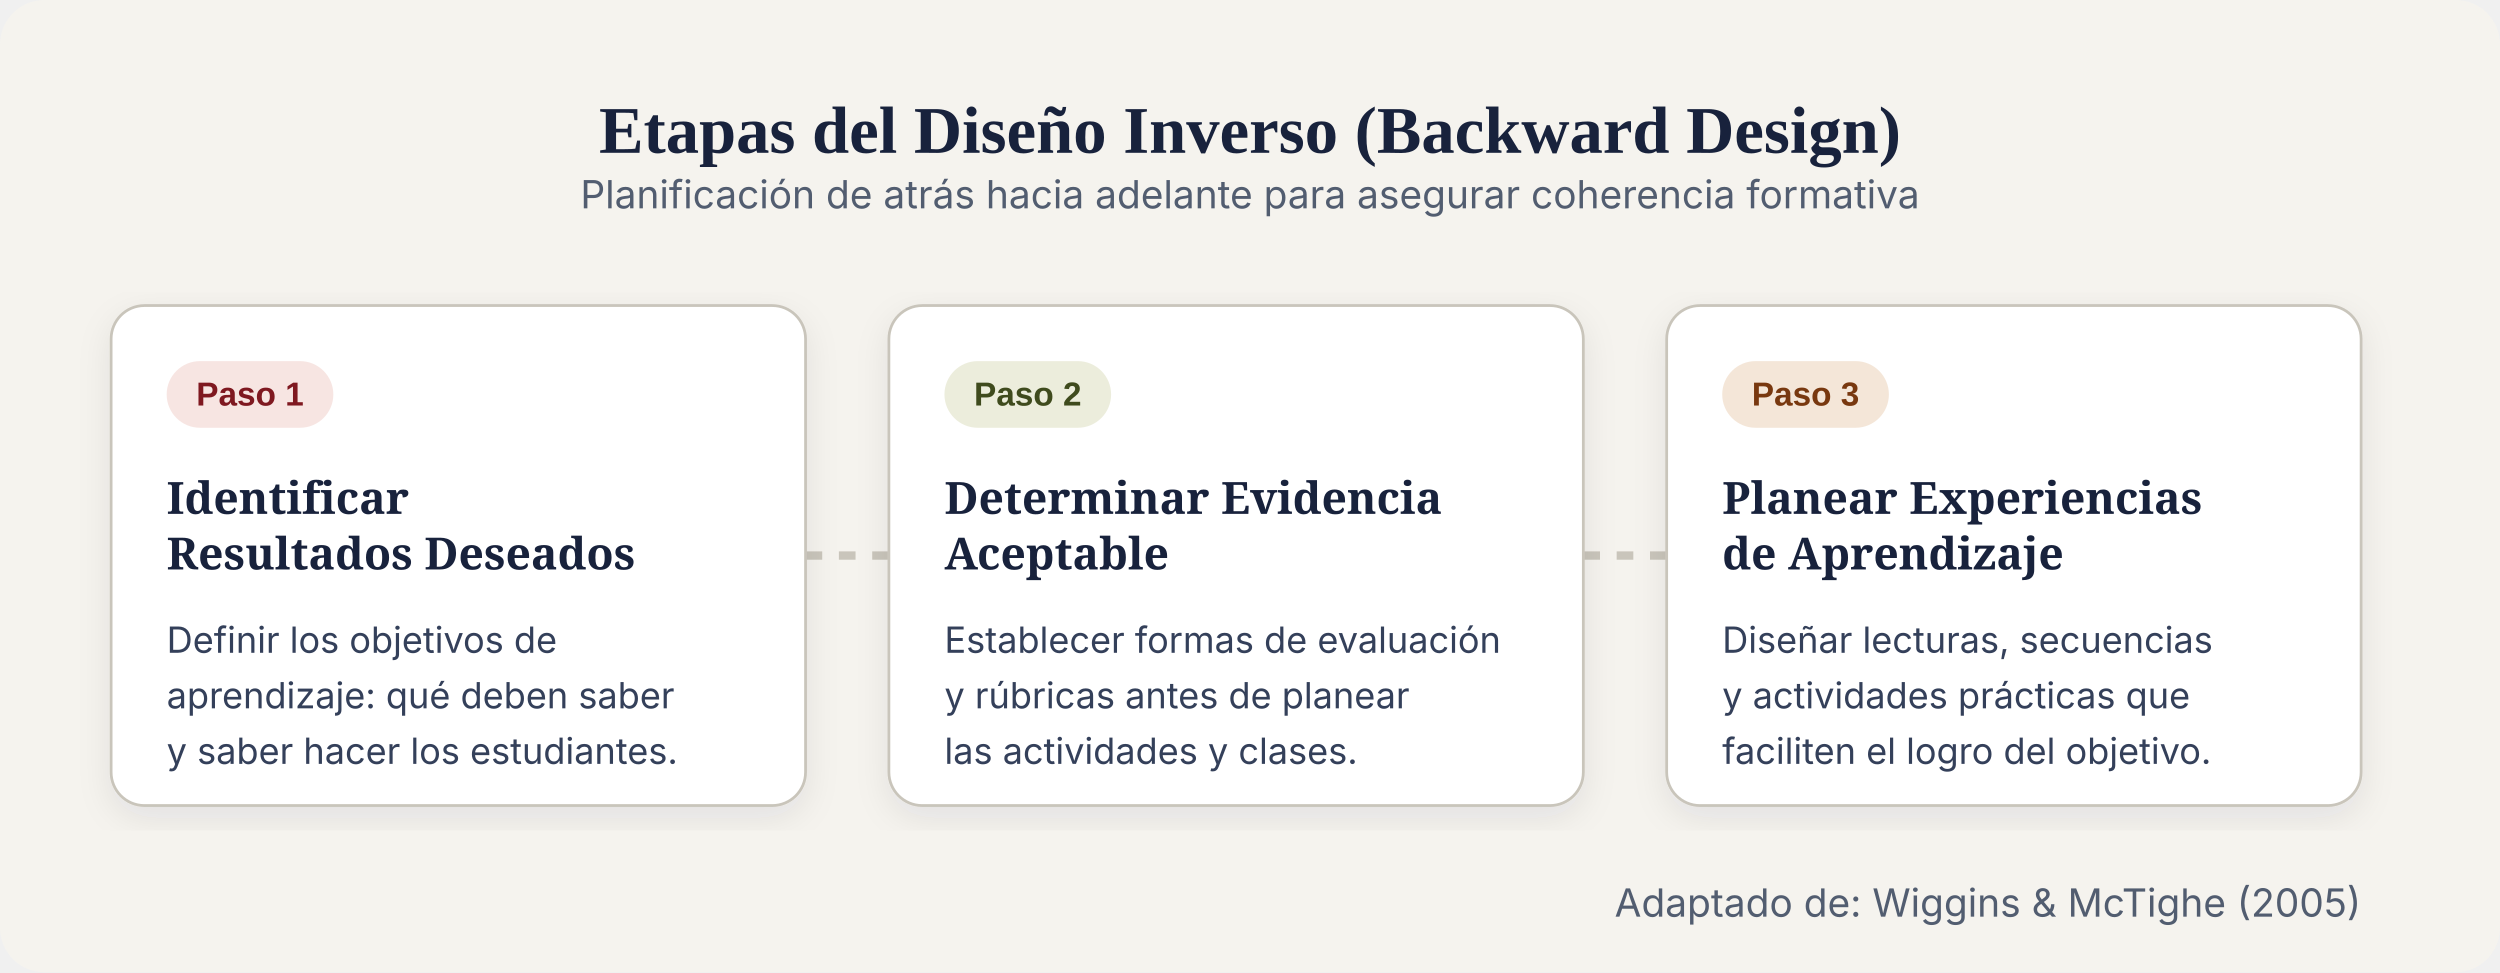
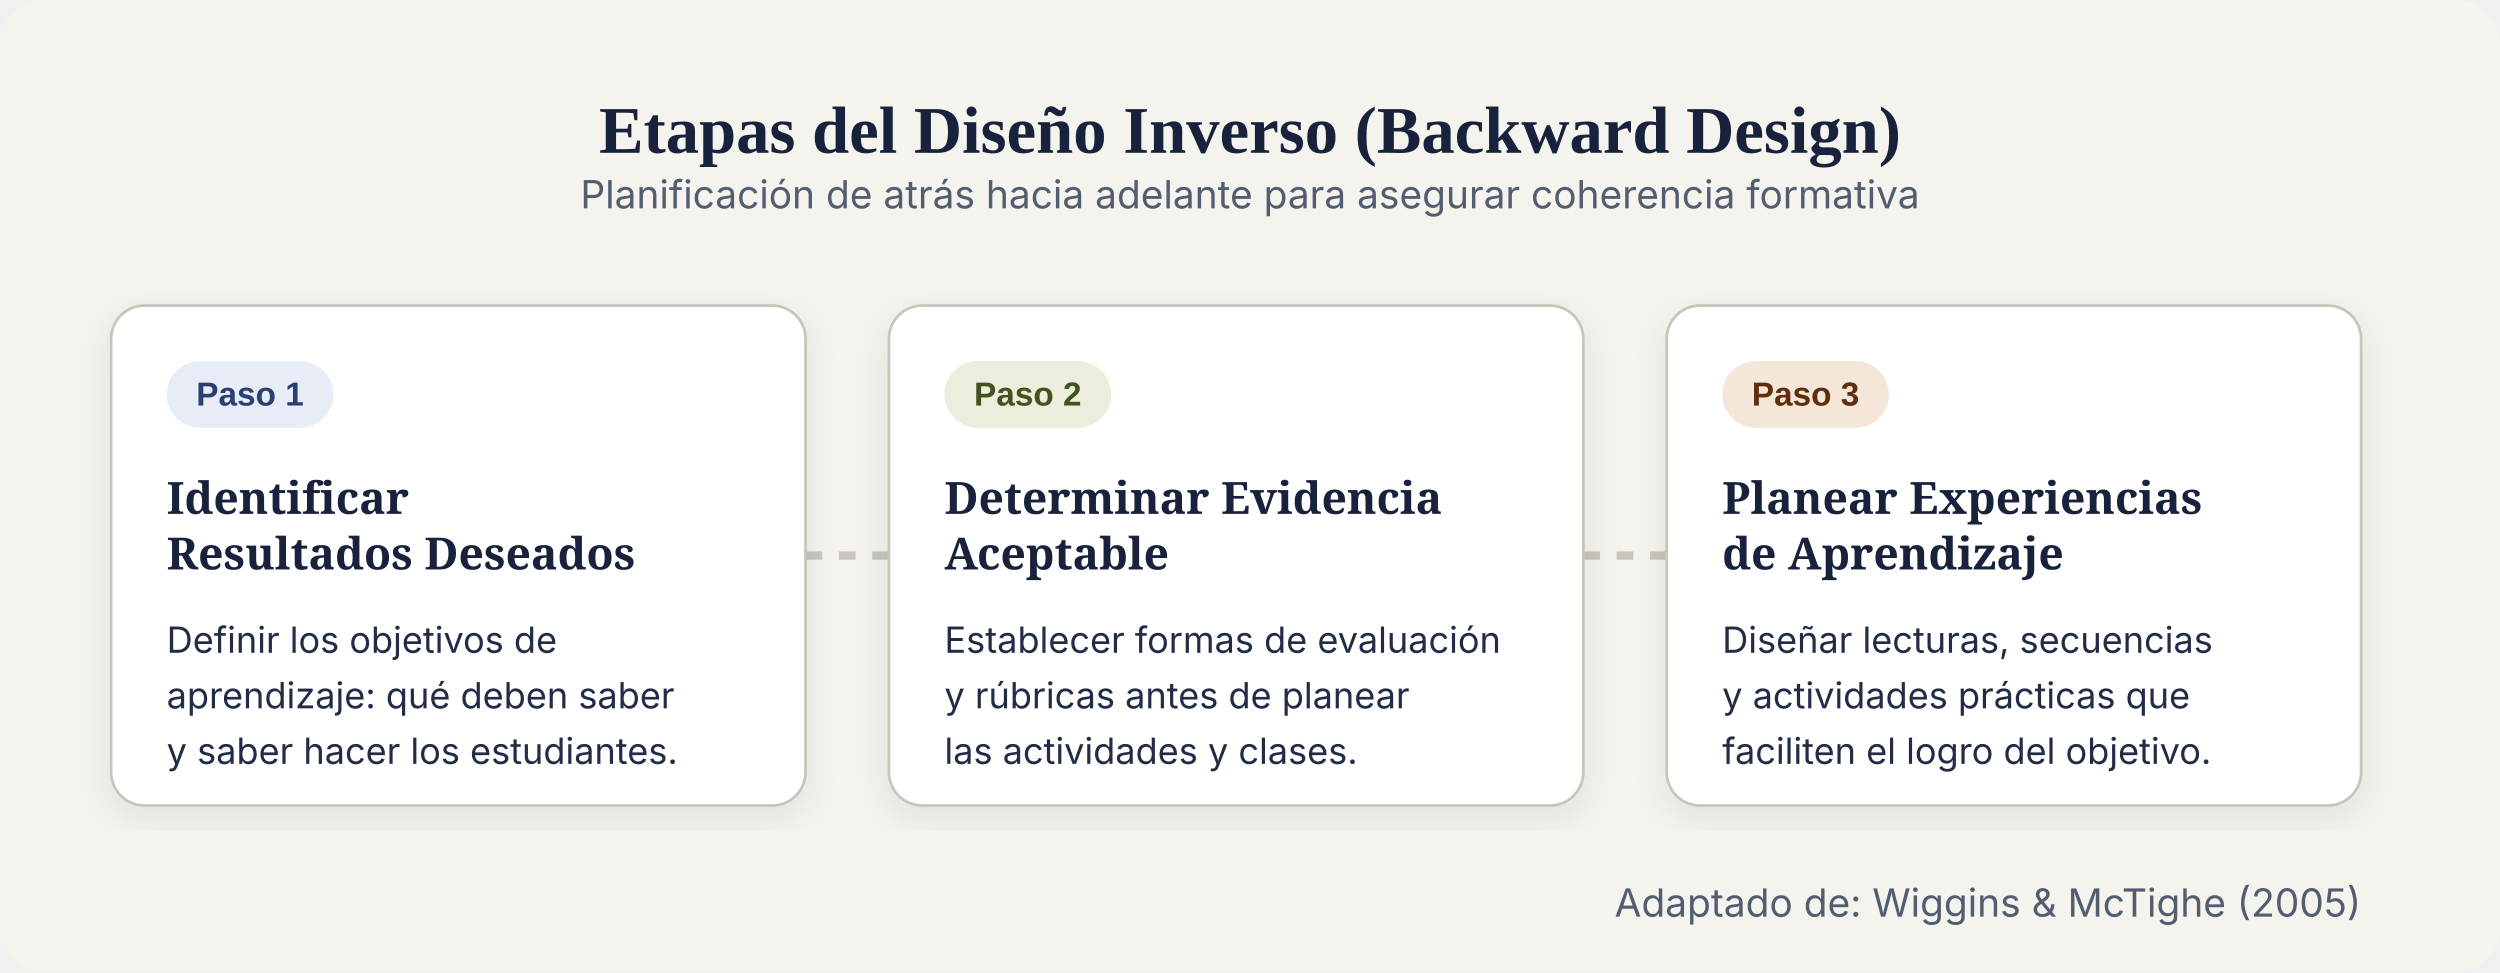
<svg xmlns="http://www.w3.org/2000/svg" viewBox="0 0 900 350" width="100%" height="100%">
  <defs>
    <style>
      .bg { fill: #f5f3ee; }
      .card-bg { fill: #ffffff; stroke: #c9c5bb; stroke-width: 1; rx: 12; }
      
      .title { font-family: "Piazzolla", Georgia, "Times New Roman", serif; font-size: 24px; font-weight: bold; fill: #18223c; }
      .subtitle { font-family: "Inter", "Segoe UI", Arial, sans-serif; font-size: 14px; fill: #525d70; }
      
-       .step-pill-1 { fill: #f7e5e2; rx: 12; } .step-txt-1 { fill: #7f1820; font-weight: bold; font-family: "Archivo Narrow", "Arial Narrow", Arial, sans-serif; font-size: 12px; }
-       .step-pill-2 { fill: #eceddc; rx: 12; } .step-txt-2 { fill: #3f4b1d; font-weight: bold; font-family: "Archivo Narrow", "Arial Narrow", Arial, sans-serif; font-size: 12px; }
-       .step-pill-3 { fill: #f4e6d8; rx: 12; } .step-txt-3 { fill: #78380f; font-weight: bold; font-family: "Archivo Narrow", "Arial Narrow", Arial, sans-serif; font-size: 12px; }
+       .step-pill-1 { fill: #e7ecf7; rx: 12; } .step-txt-1 { fill: #2a4072; font-weight: bold; font-family: "Archivo Narrow", "Arial Narrow", Arial, sans-serif; font-size: 12px; }
+       .step-pill-2 { fill: #eceddc; rx: 12; } .step-txt-2 { fill: #44521f; font-weight: bold; font-family: "Archivo Narrow", "Arial Narrow", Arial, sans-serif; font-size: 12px; }
+       .step-pill-3 { fill: #f4e6d8; rx: 12; } .step-txt-3 { fill: #5e2e0d; font-weight: bold; font-family: "Archivo Narrow", "Arial Narrow", Arial, sans-serif; font-size: 12px; }
      
      .card-title { font-family: "Piazzolla", Georgia, serif; font-size: 16px; font-weight: bold; fill: #18223c; }
-       .card-desc { font-family: "Inter", "Segoe UI", Arial, sans-serif; font-size: 13px; fill: #34405a; }
+       .card-desc { font-family: "Inter", "Segoe UI", Arial, sans-serif; font-size: 13px; fill: #232c47; }

    </style>
    <filter id="shadow" x="-5%" y="-5%" width="110%" height="110%">
      <feDropShadow dx="0" dy="4" stdDeviation="6" flood-color="#18223c" flood-opacity="0.08" />
    </filter>
  </defs>
  <rect class="bg" width="900" height="350" rx="16" />
  <text x="450" y="55" class="title" text-anchor="middle">Etapas del Diseño Inverso (Backward Design)</text>
  <text x="450" y="75" class="subtitle" text-anchor="middle">Planificación de atrás hacia adelante para asegurar coherencia formativa</text>
  <path d="M 290 200 L 340 200" stroke="#c9c5bb" stroke-width="3" stroke-dasharray="6" fill="none" />
  <polygon points="345,200 335,195 335,205" fill="#c9c5bb" />
  <path d="M 570 200 L 620 200" stroke="#c9c5bb" stroke-width="3" stroke-dasharray="6" fill="none" />
  <polygon points="625,200 615,195 615,205" fill="#c9c5bb" />
  <g transform="translate(40, 110)">
    <rect class="card-bg" width="250" height="180" filter="url(#shadow)" />
    <rect class="step-pill-1" x="20" y="20" width="60" height="24" />
    <text x="50" y="36" class="step-txt-1" text-anchor="middle">Paso 1</text>
    <text x="20" y="75" class="card-title">Identificar</text>
    <text x="20" y="95" class="card-title">Resultados Deseados</text>
    <text x="20" y="125" class="card-desc">Definir los objetivos de</text>
    <text x="20" y="145" class="card-desc">aprendizaje: qué deben saber</text>
    <text x="20" y="165" class="card-desc">y saber hacer los estudiantes.</text>
  </g>
  <g transform="translate(320, 110)">
    <rect class="card-bg" width="250" height="180" filter="url(#shadow)" />
    <rect class="step-pill-2" x="20" y="20" width="60" height="24" />
    <text x="50" y="36" class="step-txt-2" text-anchor="middle">Paso 2</text>
    <text x="20" y="75" class="card-title">Determinar Evidencia</text>
    <text x="20" y="95" class="card-title">Aceptable</text>
    <text x="20" y="125" class="card-desc">Establecer formas de evaluación</text>
    <text x="20" y="145" class="card-desc">y rúbricas antes de planear</text>
    <text x="20" y="165" class="card-desc">las actividades y clases.</text>
  </g>
  <g transform="translate(600, 110)">
    <rect class="card-bg" width="250" height="180" filter="url(#shadow)" />
    <rect class="step-pill-3" x="20" y="20" width="60" height="24" />
    <text x="50" y="36" class="step-txt-3" text-anchor="middle">Paso 3</text>
    <text x="20" y="75" class="card-title">Planear Experiencias</text>
    <text x="20" y="95" class="card-title">de Aprendizaje</text>
    <text x="20" y="125" class="card-desc">Diseñar lecturas, secuencias</text>
    <text x="20" y="145" class="card-desc">y actividades prácticas que</text>
    <text x="20" y="165" class="card-desc">faciliten el logro del objetivo.</text>
  </g>
  <text x="850" y="330" class="subtitle" text-anchor="end" font-size="11px">Adaptado de: Wiggins &amp; McTighe (2005)</text>
</svg>
